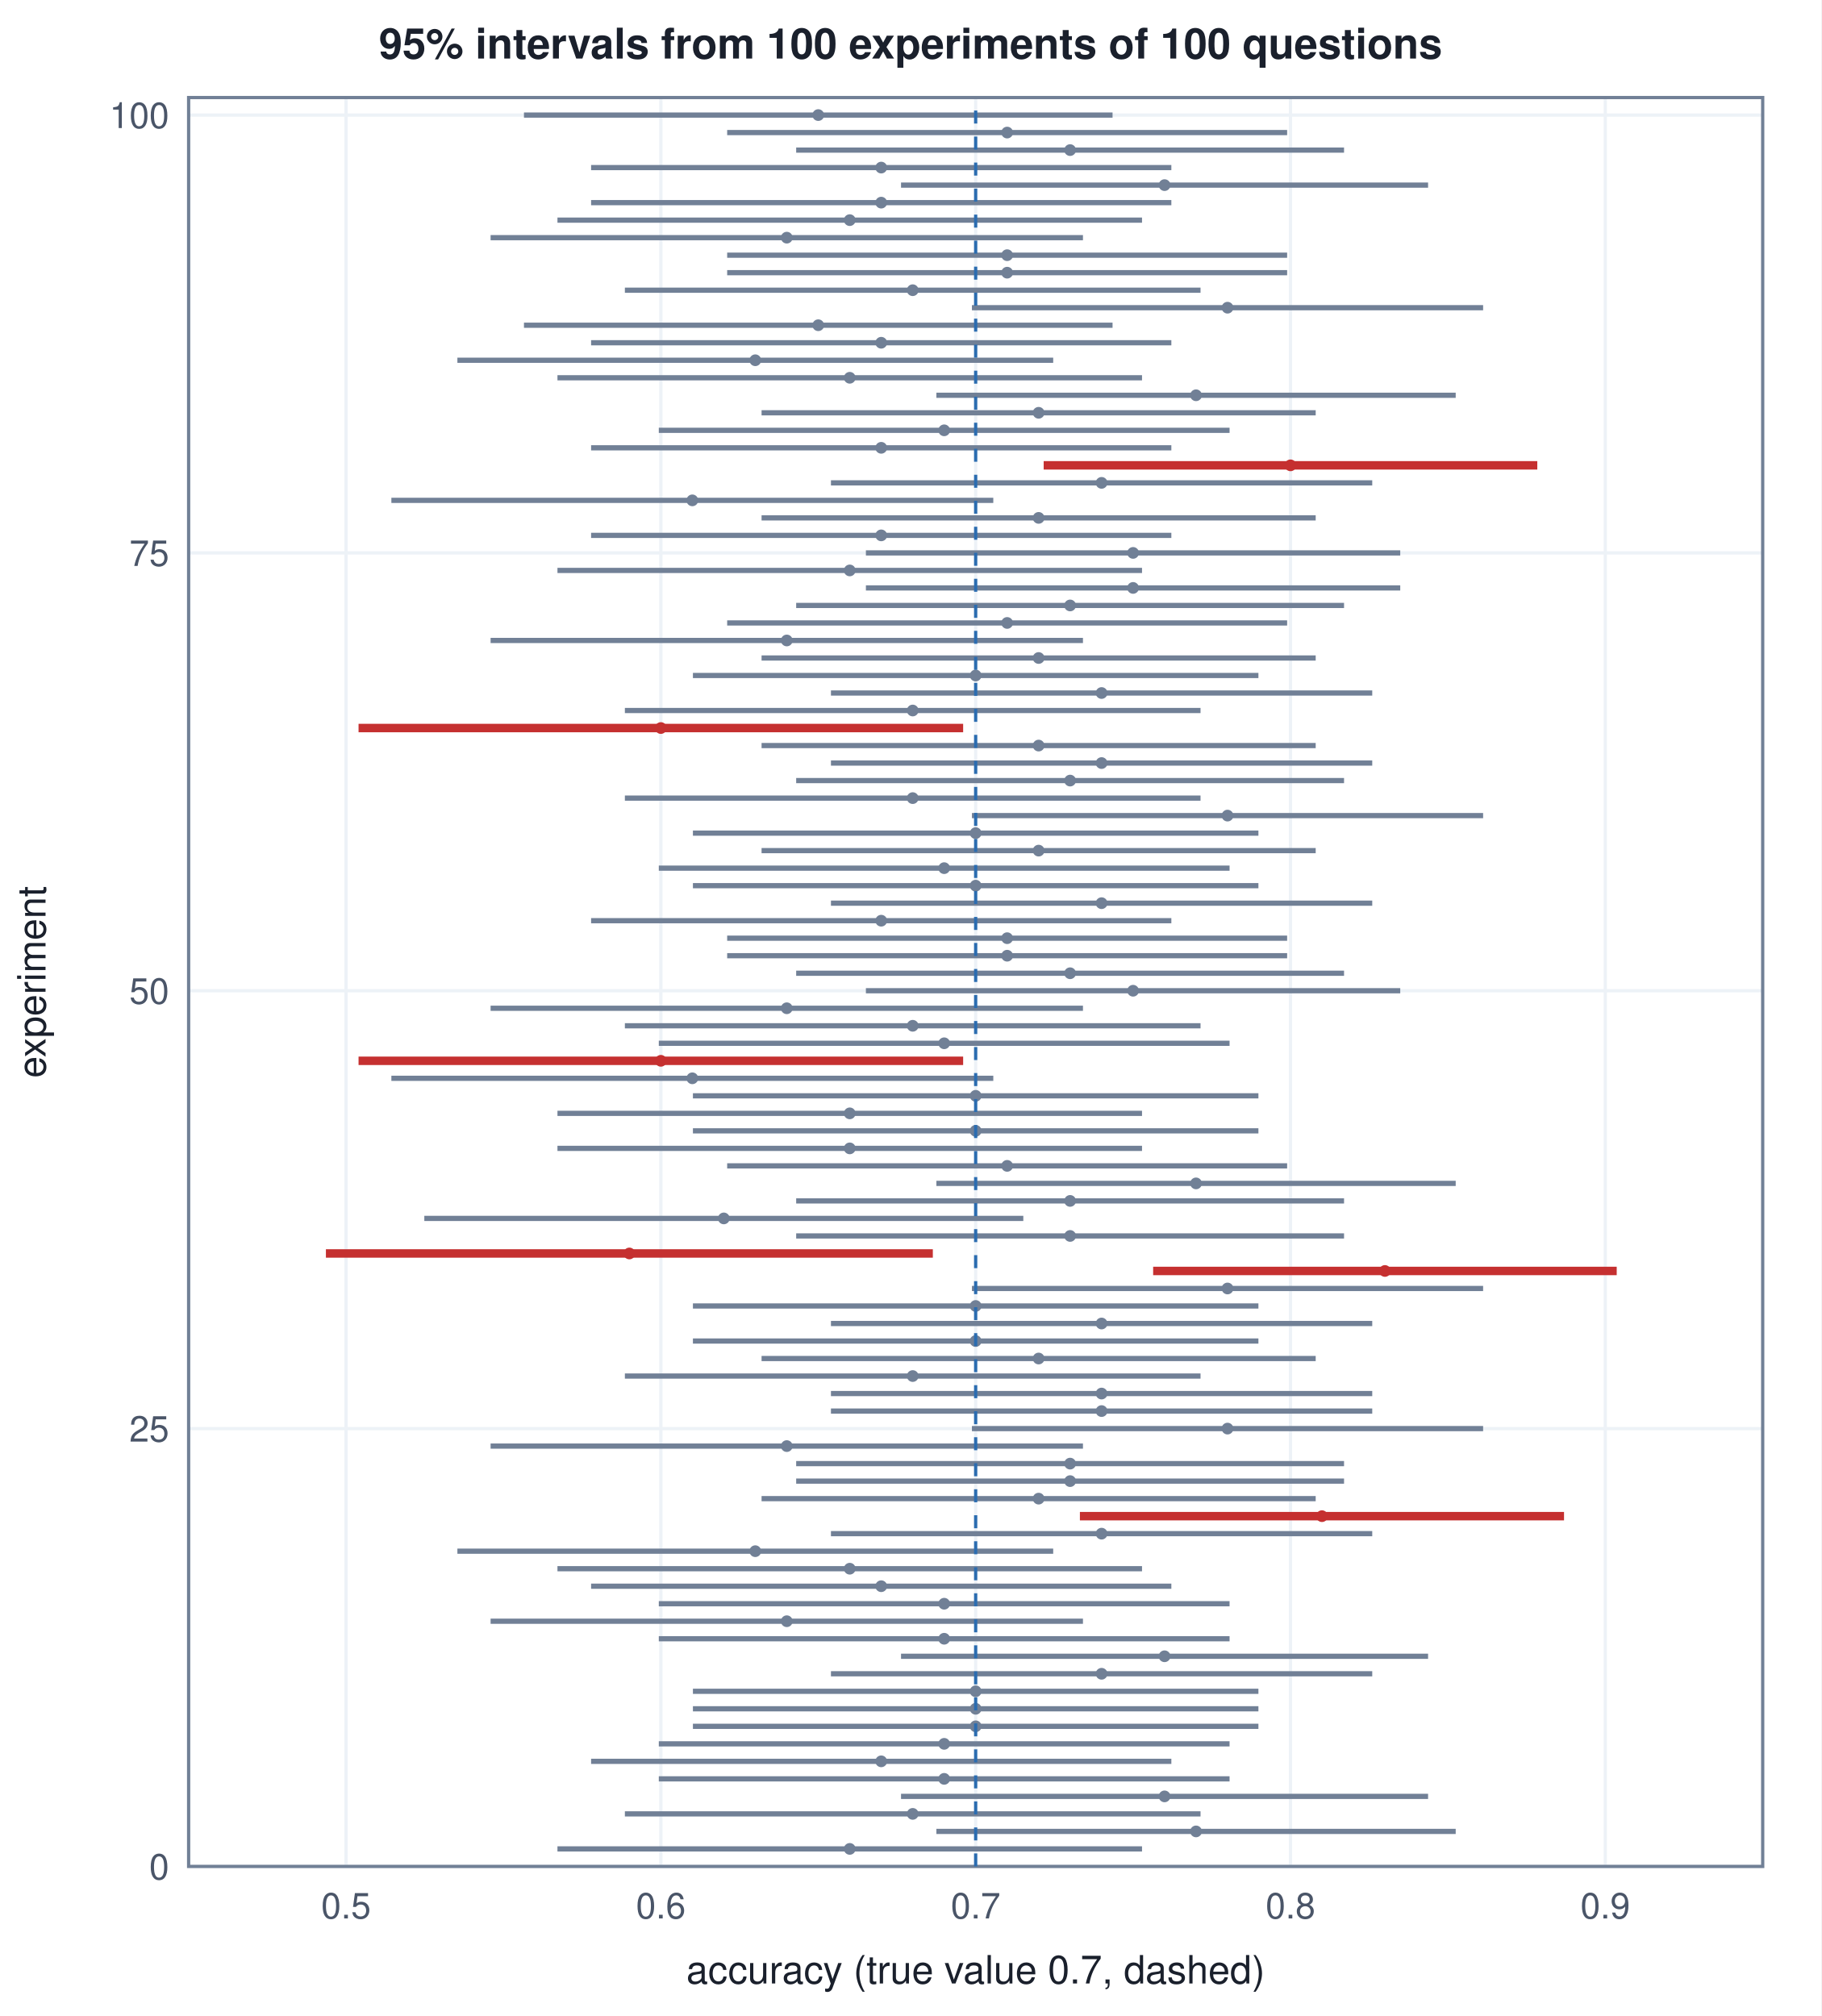
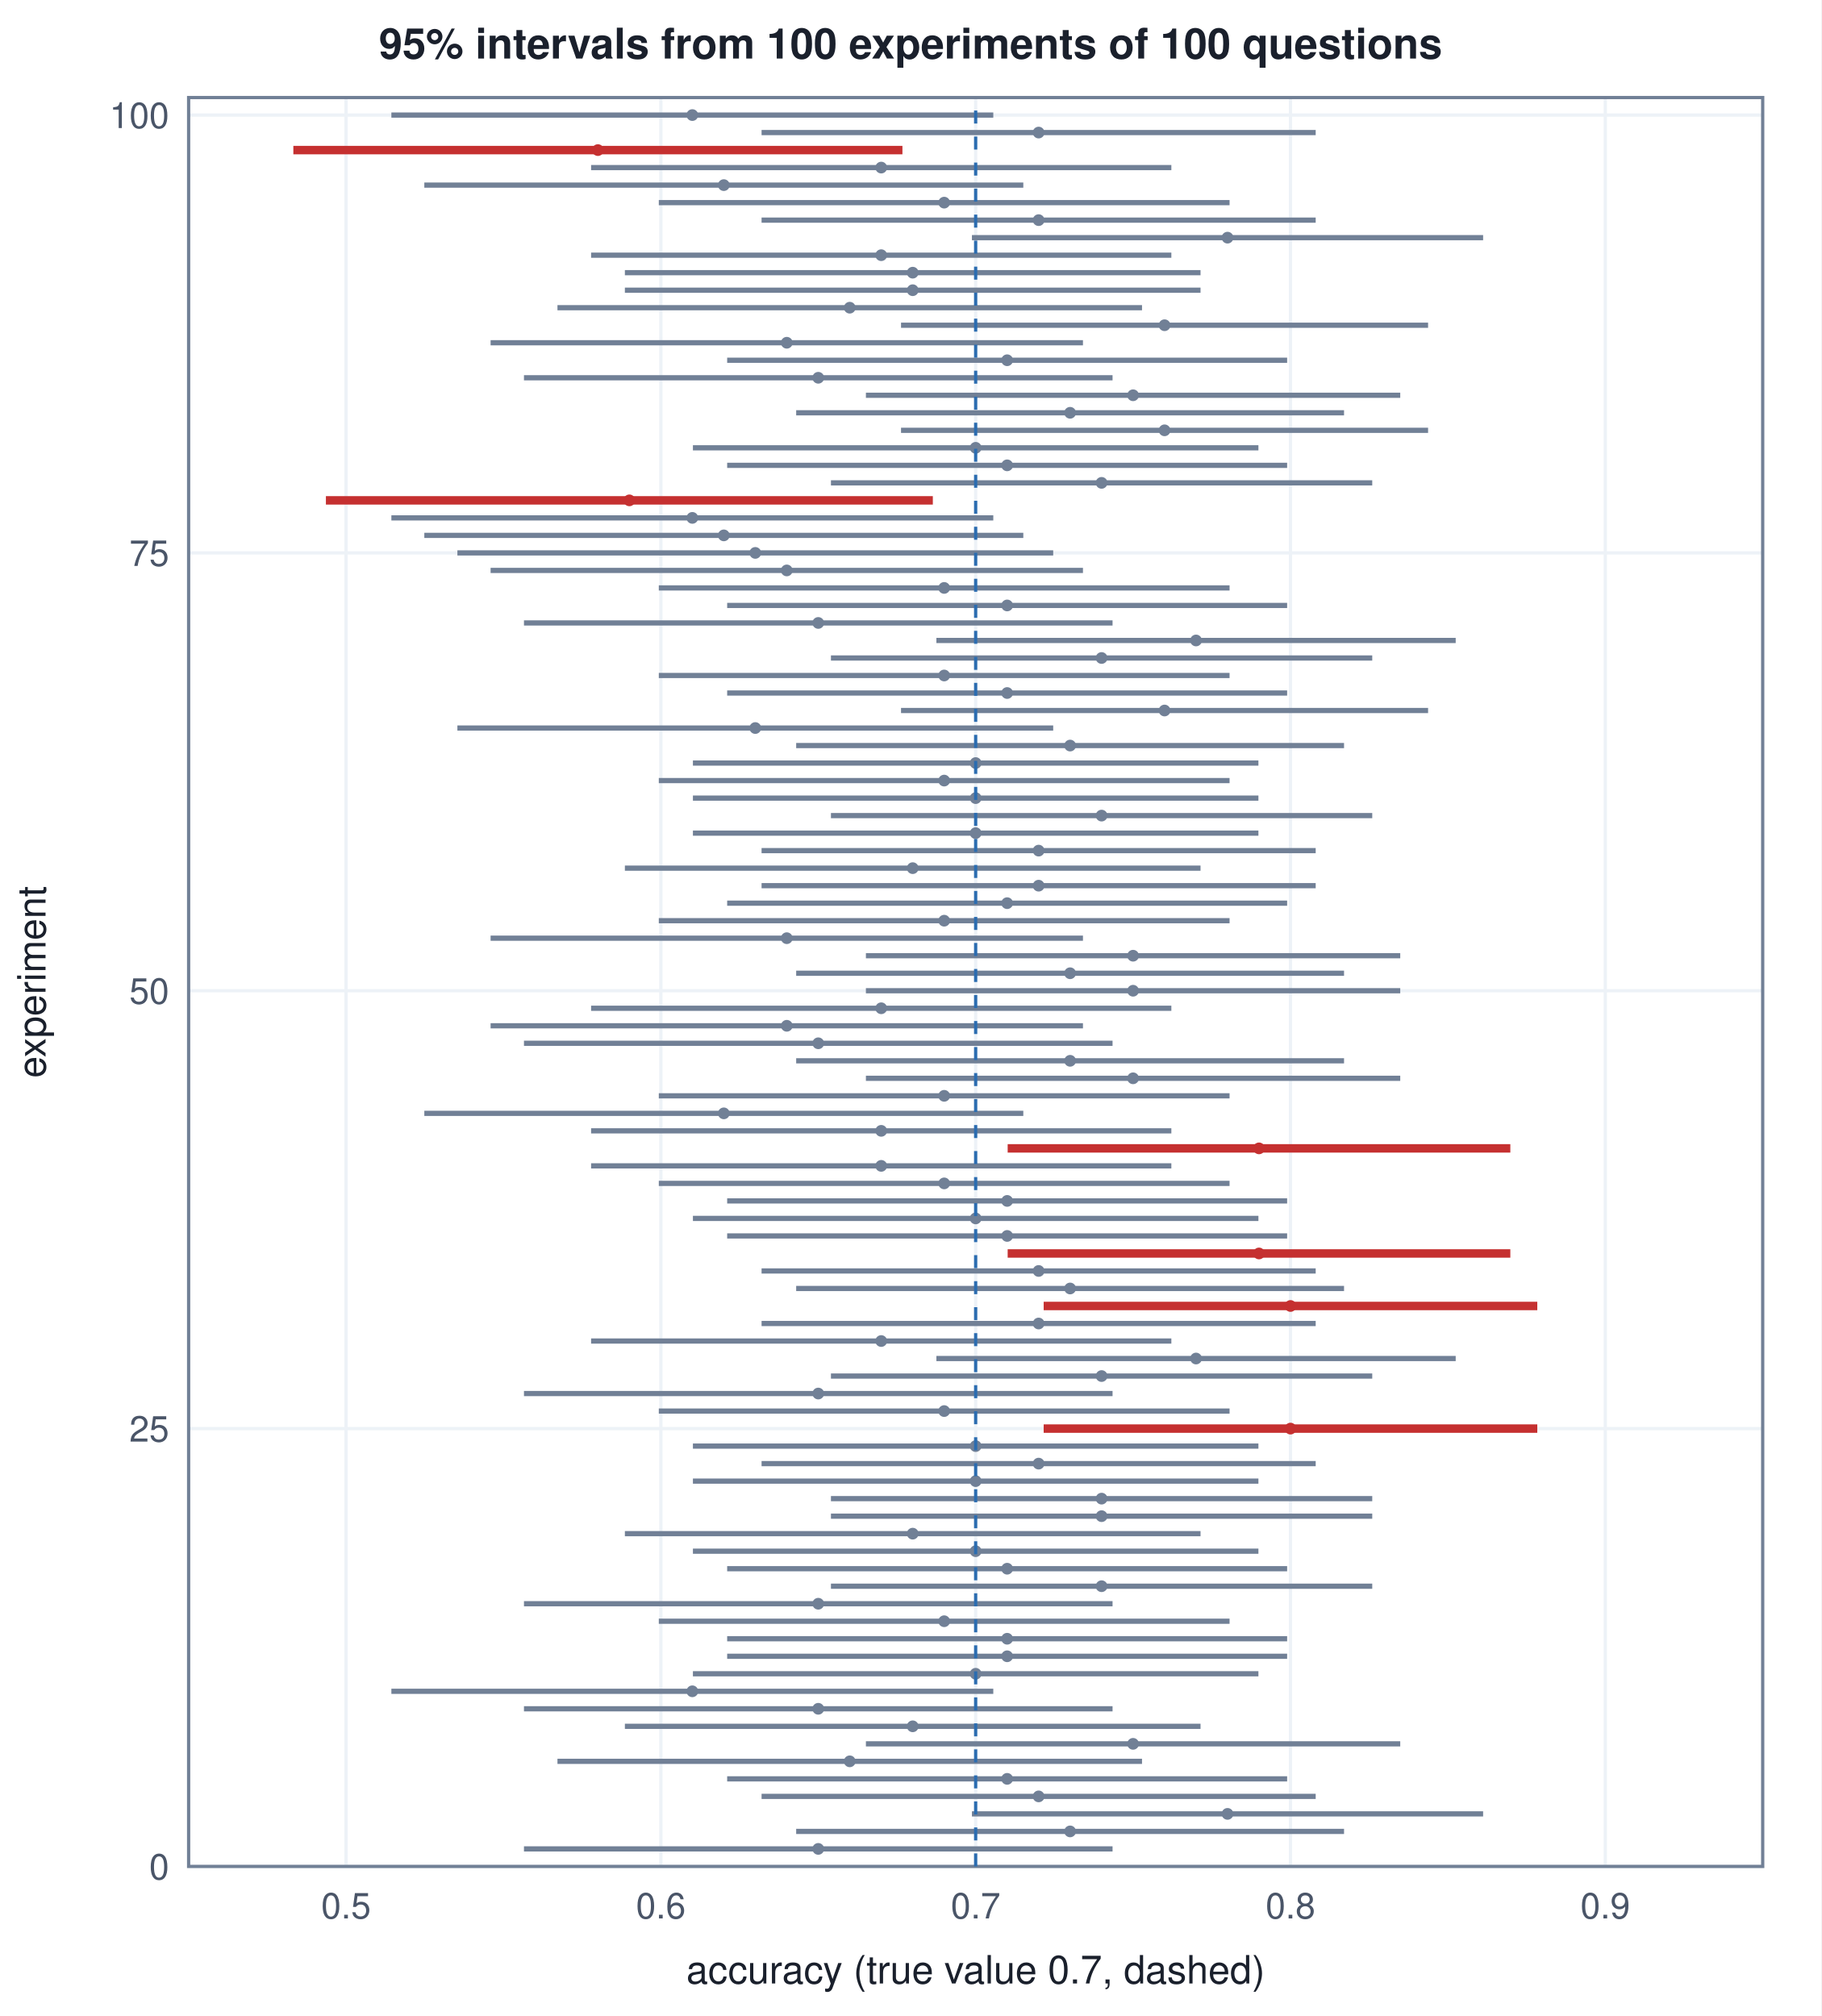
<svg xmlns="http://www.w3.org/2000/svg" viewBox="0 0 560 620" width="560" height="620">
  <defs>
    <marker id="arrow" viewBox="0 0 10 10" refX="9" refY="5" markerWidth="7" markerHeight="7" orient="auto-start-reverse">
      <path d="M0,0 L10,5 L0,10 z" fill="#4a5568" />
    </marker>
  </defs>
  <rect width="560" height="620" fill="#ffffff" />
  <line x1="106.4" y1="574" x2="106.4" y2="30" stroke="#edf2f7" />
  <text x="106.4" y="590" font-family="Helvetica, Arial, sans-serif" font-size="11" fill="#4a5568" text-anchor="middle">0.5</text>
  <line x1="203.2" y1="574" x2="203.2" y2="30" stroke="#edf2f7" />
  <text x="203.2" y="590" font-family="Helvetica, Arial, sans-serif" font-size="11" fill="#4a5568" text-anchor="middle">0.6</text>
  <line x1="300" y1="574" x2="300" y2="30" stroke="#edf2f7" />
  <text x="300" y="590" font-family="Helvetica, Arial, sans-serif" font-size="11" fill="#4a5568" text-anchor="middle">0.7</text>
  <line x1="396.8" y1="574" x2="396.8" y2="30" stroke="#edf2f7" />
  <text x="396.8" y="590" font-family="Helvetica, Arial, sans-serif" font-size="11" fill="#4a5568" text-anchor="middle">0.8</text>
  <line x1="493.6" y1="574" x2="493.6" y2="30" stroke="#edf2f7" />
  <text x="493.6" y="590" font-family="Helvetica, Arial, sans-serif" font-size="11" fill="#4a5568" text-anchor="middle">0.9</text>
  <line x1="58" y1="574" x2="542" y2="574" stroke="#edf2f7" />
  <text x="52" y="578" font-family="Helvetica, Arial, sans-serif" font-size="11" fill="#4a5568" text-anchor="end">0</text>
  <line x1="58" y1="439.35" x2="542" y2="439.35" stroke="#edf2f7" />
  <text x="52" y="443.35" font-family="Helvetica, Arial, sans-serif" font-size="11" fill="#4a5568" text-anchor="end">25</text>
  <line x1="58" y1="304.69" x2="542" y2="304.69" stroke="#edf2f7" />
  <text x="52" y="308.69" font-family="Helvetica, Arial, sans-serif" font-size="11" fill="#4a5568" text-anchor="end">50</text>
  <line x1="58" y1="170.04" x2="542" y2="170.04" stroke="#edf2f7" />
  <text x="52" y="174.04" font-family="Helvetica, Arial, sans-serif" font-size="11" fill="#4a5568" text-anchor="end">75</text>
  <line x1="58" y1="35.39" x2="542" y2="35.39" stroke="#edf2f7" />
  <text x="52" y="39.39" font-family="Helvetica, Arial, sans-serif" font-size="11" fill="#4a5568" text-anchor="end">100</text>
  <rect x="58" y="30" width="484" height="544" fill="none" stroke="#718096" />
  <clipPath id="plot">
    <rect x="58" y="30" width="484" height="544" />
  </clipPath>
  <g clip-path="url(#plot)">
-     <line x1="161.11" y1="35.39" x2="342.09" y2="35.39" stroke="#718096" stroke-width="1.6" />
-     <circle cx="251.6" cy="35.39" r="1.8" fill="#718096" />
-     <line x1="223.59" y1="40.77" x2="395.77" y2="40.77" stroke="#718096" stroke-width="1.6" />
-     <circle cx="309.68" cy="40.77" r="1.8" fill="#718096" />
-     <line x1="244.81" y1="46.16" x2="413.27" y2="46.16" stroke="#718096" stroke-width="1.6" />
-     <circle cx="329.04" cy="46.16" r="1.8" fill="#718096" />
+     <line x1="120.34" y1="35.39" x2="305.42" y2="35.39" stroke="#718096" stroke-width="1.6" />
+     <circle cx="212.88" cy="35.39" r="1.8" fill="#718096" />
+     <line x1="234.17" y1="40.77" x2="404.55" y2="40.77" stroke="#718096" stroke-width="1.6" />
+     <circle cx="319.36" cy="40.77" r="1.8" fill="#718096" />
+     <line x1="90.2" y1="46.16" x2="277.48" y2="46.16" stroke="#c53030" stroke-width="2.6" />
+     <circle cx="183.84" cy="46.16" r="1.8" fill="#c53030" />
    <line x1="181.75" y1="51.54" x2="360.17" y2="51.54" stroke="#718096" stroke-width="1.6" />
    <circle cx="270.96" cy="51.54" r="1.8" fill="#718096" />
-     <line x1="277.05" y1="56.93" x2="439.11" y2="56.93" stroke="#718096" stroke-width="1.6" />
-     <circle cx="358.08" cy="56.93" r="1.8" fill="#718096" />
-     <line x1="181.75" y1="62.32" x2="360.17" y2="62.32" stroke="#718096" stroke-width="1.6" />
-     <circle cx="270.96" cy="62.32" r="1.8" fill="#718096" />
-     <line x1="171.41" y1="67.7" x2="351.15" y2="67.7" stroke="#718096" stroke-width="1.6" />
-     <circle cx="261.28" cy="67.7" r="1.8" fill="#718096" />
-     <line x1="150.85" y1="73.09" x2="332.99" y2="73.09" stroke="#718096" stroke-width="1.6" />
-     <circle cx="241.92" cy="73.09" r="1.8" fill="#718096" />
-     <line x1="223.59" y1="78.48" x2="395.77" y2="78.48" stroke="#718096" stroke-width="1.6" />
-     <circle cx="309.68" cy="78.48" r="1.8" fill="#718096" />
-     <line x1="223.59" y1="83.86" x2="395.77" y2="83.86" stroke="#718096" stroke-width="1.6" />
-     <circle cx="309.68" cy="83.86" r="1.8" fill="#718096" />
+     <line x1="130.47" y1="56.93" x2="314.65" y2="56.93" stroke="#718096" stroke-width="1.6" />
+     <circle cx="222.56" cy="56.93" r="1.8" fill="#718096" />
+     <line x1="202.57" y1="62.32" x2="378.07" y2="62.32" stroke="#718096" stroke-width="1.6" />
+     <circle cx="290.32" cy="62.32" r="1.8" fill="#718096" />
+     <line x1="234.17" y1="67.7" x2="404.55" y2="67.7" stroke="#718096" stroke-width="1.6" />
+     <circle cx="319.36" cy="67.7" r="1.8" fill="#718096" />
+     <line x1="298.85" y1="73.09" x2="456.03" y2="73.09" stroke="#718096" stroke-width="1.6" />
+     <circle cx="377.44" cy="73.09" r="1.8" fill="#718096" />
+     <line x1="181.75" y1="78.48" x2="360.17" y2="78.48" stroke="#718096" stroke-width="1.6" />
+     <circle cx="270.96" cy="78.48" r="1.8" fill="#718096" />
+     <line x1="192.14" y1="83.86" x2="369.14" y2="83.86" stroke="#718096" stroke-width="1.6" />
+     <circle cx="280.64" cy="83.86" r="1.8" fill="#718096" />
    <line x1="192.14" y1="89.25" x2="369.14" y2="89.25" stroke="#718096" stroke-width="1.6" />
    <circle cx="280.64" cy="89.25" r="1.8" fill="#718096" />
-     <line x1="298.85" y1="94.63" x2="456.03" y2="94.63" stroke="#718096" stroke-width="1.6" />
-     <circle cx="377.44" cy="94.63" r="1.8" fill="#718096" />
-     <line x1="161.11" y1="100.02" x2="342.09" y2="100.02" stroke="#718096" stroke-width="1.6" />
-     <circle cx="251.6" cy="100.02" r="1.8" fill="#718096" />
-     <line x1="181.75" y1="105.41" x2="360.17" y2="105.41" stroke="#718096" stroke-width="1.6" />
-     <circle cx="270.96" cy="105.41" r="1.8" fill="#718096" />
-     <line x1="140.64" y1="110.79" x2="323.84" y2="110.79" stroke="#718096" stroke-width="1.6" />
-     <circle cx="232.24" cy="110.79" r="1.8" fill="#718096" />
-     <line x1="171.41" y1="116.18" x2="351.15" y2="116.18" stroke="#718096" stroke-width="1.6" />
-     <circle cx="261.28" cy="116.18" r="1.8" fill="#718096" />
-     <line x1="287.92" y1="121.56" x2="447.6" y2="121.56" stroke="#718096" stroke-width="1.6" />
-     <circle cx="367.76" cy="121.56" r="1.8" fill="#718096" />
-     <line x1="234.17" y1="126.95" x2="404.55" y2="126.95" stroke="#718096" stroke-width="1.6" />
-     <circle cx="319.36" cy="126.95" r="1.8" fill="#718096" />
-     <line x1="202.57" y1="132.34" x2="378.07" y2="132.34" stroke="#718096" stroke-width="1.6" />
-     <circle cx="290.32" cy="132.34" r="1.8" fill="#718096" />
-     <line x1="181.75" y1="137.72" x2="360.17" y2="137.72" stroke="#718096" stroke-width="1.6" />
-     <circle cx="270.96" cy="137.72" r="1.8" fill="#718096" />
-     <line x1="320.91" y1="143.11" x2="472.69" y2="143.11" stroke="#c53030" stroke-width="2.6" />
-     <circle cx="396.8" cy="143.11" r="1.8" fill="#c53030" />
+     <line x1="171.41" y1="94.63" x2="351.15" y2="94.63" stroke="#718096" stroke-width="1.6" />
+     <circle cx="261.28" cy="94.63" r="1.8" fill="#718096" />
+     <line x1="277.05" y1="100.02" x2="439.11" y2="100.02" stroke="#718096" stroke-width="1.6" />
+     <circle cx="358.08" cy="100.02" r="1.8" fill="#718096" />
+     <line x1="150.85" y1="105.41" x2="332.99" y2="105.41" stroke="#718096" stroke-width="1.6" />
+     <circle cx="241.92" cy="105.41" r="1.8" fill="#718096" />
+     <line x1="223.59" y1="110.79" x2="395.77" y2="110.79" stroke="#718096" stroke-width="1.6" />
+     <circle cx="309.68" cy="110.79" r="1.8" fill="#718096" />
+     <line x1="161.11" y1="116.18" x2="342.09" y2="116.18" stroke="#718096" stroke-width="1.6" />
+     <circle cx="251.6" cy="116.18" r="1.8" fill="#718096" />
+     <line x1="266.25" y1="121.56" x2="430.55" y2="121.56" stroke="#718096" stroke-width="1.6" />
+     <circle cx="348.4" cy="121.56" r="1.8" fill="#718096" />
+     <line x1="244.81" y1="126.95" x2="413.27" y2="126.95" stroke="#718096" stroke-width="1.6" />
+     <circle cx="329.04" cy="126.95" r="1.8" fill="#718096" />
+     <line x1="277.05" y1="132.34" x2="439.11" y2="132.34" stroke="#718096" stroke-width="1.6" />
+     <circle cx="358.08" cy="132.34" r="1.8" fill="#718096" />
+     <line x1="213.06" y1="137.72" x2="386.94" y2="137.72" stroke="#718096" stroke-width="1.6" />
+     <circle cx="300" cy="137.72" r="1.8" fill="#718096" />
+     <line x1="223.59" y1="143.11" x2="395.77" y2="143.11" stroke="#718096" stroke-width="1.6" />
+     <circle cx="309.68" cy="143.11" r="1.8" fill="#718096" />
    <line x1="255.5" y1="148.5" x2="421.94" y2="148.5" stroke="#718096" stroke-width="1.6" />
    <circle cx="338.72" cy="148.5" r="1.8" fill="#718096" />
-     <line x1="120.34" y1="153.88" x2="305.42" y2="153.88" stroke="#718096" stroke-width="1.6" />
-     <circle cx="212.88" cy="153.88" r="1.8" fill="#718096" />
-     <line x1="234.17" y1="159.27" x2="404.55" y2="159.27" stroke="#718096" stroke-width="1.6" />
-     <circle cx="319.36" cy="159.27" r="1.8" fill="#718096" />
-     <line x1="181.75" y1="164.65" x2="360.17" y2="164.65" stroke="#718096" stroke-width="1.6" />
-     <circle cx="270.96" cy="164.65" r="1.8" fill="#718096" />
-     <line x1="266.25" y1="170.04" x2="430.55" y2="170.04" stroke="#718096" stroke-width="1.6" />
-     <circle cx="348.4" cy="170.04" r="1.8" fill="#718096" />
-     <line x1="171.41" y1="175.43" x2="351.15" y2="175.43" stroke="#718096" stroke-width="1.6" />
-     <circle cx="261.28" cy="175.43" r="1.8" fill="#718096" />
-     <line x1="266.25" y1="180.81" x2="430.55" y2="180.81" stroke="#718096" stroke-width="1.6" />
-     <circle cx="348.4" cy="180.81" r="1.8" fill="#718096" />
-     <line x1="244.81" y1="186.2" x2="413.27" y2="186.2" stroke="#718096" stroke-width="1.6" />
-     <circle cx="329.04" cy="186.2" r="1.8" fill="#718096" />
-     <line x1="223.59" y1="191.58" x2="395.77" y2="191.58" stroke="#718096" stroke-width="1.6" />
-     <circle cx="309.68" cy="191.58" r="1.8" fill="#718096" />
-     <line x1="150.85" y1="196.97" x2="332.99" y2="196.97" stroke="#718096" stroke-width="1.6" />
-     <circle cx="241.92" cy="196.97" r="1.8" fill="#718096" />
-     <line x1="234.17" y1="202.36" x2="404.55" y2="202.36" stroke="#718096" stroke-width="1.6" />
-     <circle cx="319.36" cy="202.36" r="1.8" fill="#718096" />
-     <line x1="213.06" y1="207.74" x2="386.94" y2="207.74" stroke="#718096" stroke-width="1.6" />
-     <circle cx="300" cy="207.74" r="1.8" fill="#718096" />
-     <line x1="255.5" y1="213.13" x2="421.94" y2="213.13" stroke="#718096" stroke-width="1.6" />
-     <circle cx="338.72" cy="213.13" r="1.8" fill="#718096" />
-     <line x1="192.14" y1="218.51" x2="369.14" y2="218.51" stroke="#718096" stroke-width="1.6" />
-     <circle cx="280.64" cy="218.51" r="1.8" fill="#718096" />
-     <line x1="110.25" y1="223.9" x2="296.15" y2="223.9" stroke="#c53030" stroke-width="2.6" />
-     <circle cx="203.2" cy="223.9" r="1.8" fill="#c53030" />
-     <line x1="234.17" y1="229.29" x2="404.55" y2="229.29" stroke="#718096" stroke-width="1.6" />
-     <circle cx="319.36" cy="229.29" r="1.8" fill="#718096" />
-     <line x1="255.5" y1="234.67" x2="421.94" y2="234.67" stroke="#718096" stroke-width="1.6" />
-     <circle cx="338.72" cy="234.67" r="1.8" fill="#718096" />
-     <line x1="244.81" y1="240.06" x2="413.27" y2="240.06" stroke="#718096" stroke-width="1.6" />
-     <circle cx="329.04" cy="240.06" r="1.8" fill="#718096" />
-     <line x1="192.14" y1="245.45" x2="369.14" y2="245.45" stroke="#718096" stroke-width="1.6" />
-     <circle cx="280.64" cy="245.45" r="1.8" fill="#718096" />
-     <line x1="298.85" y1="250.83" x2="456.03" y2="250.83" stroke="#718096" stroke-width="1.6" />
-     <circle cx="377.44" cy="250.83" r="1.8" fill="#718096" />
+     <line x1="100.21" y1="153.88" x2="286.83" y2="153.88" stroke="#c53030" stroke-width="2.6" />
+     <circle cx="193.52" cy="153.88" r="1.8" fill="#c53030" />
+     <line x1="120.34" y1="159.27" x2="305.42" y2="159.27" stroke="#718096" stroke-width="1.6" />
+     <circle cx="212.88" cy="159.27" r="1.8" fill="#718096" />
+     <line x1="130.47" y1="164.65" x2="314.65" y2="164.65" stroke="#718096" stroke-width="1.6" />
+     <circle cx="222.56" cy="164.65" r="1.8" fill="#718096" />
+     <line x1="140.64" y1="170.04" x2="323.84" y2="170.04" stroke="#718096" stroke-width="1.6" />
+     <circle cx="232.24" cy="170.04" r="1.8" fill="#718096" />
+     <line x1="150.85" y1="175.43" x2="332.99" y2="175.43" stroke="#718096" stroke-width="1.6" />
+     <circle cx="241.92" cy="175.43" r="1.8" fill="#718096" />
+     <line x1="202.57" y1="180.81" x2="378.07" y2="180.81" stroke="#718096" stroke-width="1.6" />
+     <circle cx="290.32" cy="180.81" r="1.8" fill="#718096" />
+     <line x1="223.59" y1="186.2" x2="395.77" y2="186.2" stroke="#718096" stroke-width="1.6" />
+     <circle cx="309.68" cy="186.2" r="1.8" fill="#718096" />
+     <line x1="161.11" y1="191.58" x2="342.09" y2="191.58" stroke="#718096" stroke-width="1.6" />
+     <circle cx="251.6" cy="191.58" r="1.8" fill="#718096" />
+     <line x1="287.92" y1="196.97" x2="447.6" y2="196.97" stroke="#718096" stroke-width="1.6" />
+     <circle cx="367.76" cy="196.97" r="1.8" fill="#718096" />
+     <line x1="255.5" y1="202.36" x2="421.94" y2="202.36" stroke="#718096" stroke-width="1.6" />
+     <circle cx="338.72" cy="202.36" r="1.8" fill="#718096" />
+     <line x1="202.57" y1="207.74" x2="378.07" y2="207.74" stroke="#718096" stroke-width="1.6" />
+     <circle cx="290.32" cy="207.74" r="1.8" fill="#718096" />
+     <line x1="223.59" y1="213.13" x2="395.77" y2="213.13" stroke="#718096" stroke-width="1.6" />
+     <circle cx="309.68" cy="213.13" r="1.8" fill="#718096" />
+     <line x1="277.05" y1="218.51" x2="439.11" y2="218.51" stroke="#718096" stroke-width="1.6" />
+     <circle cx="358.08" cy="218.51" r="1.8" fill="#718096" />
+     <line x1="140.64" y1="223.9" x2="323.84" y2="223.9" stroke="#718096" stroke-width="1.6" />
+     <circle cx="232.24" cy="223.9" r="1.8" fill="#718096" />
+     <line x1="244.81" y1="229.29" x2="413.27" y2="229.29" stroke="#718096" stroke-width="1.6" />
+     <circle cx="329.04" cy="229.29" r="1.8" fill="#718096" />
+     <line x1="213.06" y1="234.67" x2="386.94" y2="234.67" stroke="#718096" stroke-width="1.6" />
+     <circle cx="300" cy="234.67" r="1.8" fill="#718096" />
+     <line x1="202.57" y1="240.06" x2="378.07" y2="240.06" stroke="#718096" stroke-width="1.6" />
+     <circle cx="290.32" cy="240.06" r="1.8" fill="#718096" />
+     <line x1="213.06" y1="245.45" x2="386.94" y2="245.45" stroke="#718096" stroke-width="1.6" />
+     <circle cx="300" cy="245.45" r="1.8" fill="#718096" />
+     <line x1="255.5" y1="250.83" x2="421.94" y2="250.83" stroke="#718096" stroke-width="1.6" />
+     <circle cx="338.72" cy="250.83" r="1.8" fill="#718096" />
    <line x1="213.06" y1="256.22" x2="386.94" y2="256.22" stroke="#718096" stroke-width="1.6" />
    <circle cx="300" cy="256.22" r="1.8" fill="#718096" />
    <line x1="234.17" y1="261.6" x2="404.55" y2="261.6" stroke="#718096" stroke-width="1.6" />
    <circle cx="319.36" cy="261.6" r="1.8" fill="#718096" />
-     <line x1="202.57" y1="266.99" x2="378.07" y2="266.99" stroke="#718096" stroke-width="1.6" />
-     <circle cx="290.32" cy="266.99" r="1.8" fill="#718096" />
-     <line x1="213.06" y1="272.38" x2="386.94" y2="272.38" stroke="#718096" stroke-width="1.6" />
-     <circle cx="300" cy="272.38" r="1.8" fill="#718096" />
-     <line x1="255.5" y1="277.76" x2="421.94" y2="277.76" stroke="#718096" stroke-width="1.6" />
-     <circle cx="338.72" cy="277.76" r="1.8" fill="#718096" />
-     <line x1="181.75" y1="283.15" x2="360.17" y2="283.15" stroke="#718096" stroke-width="1.6" />
-     <circle cx="270.96" cy="283.15" r="1.8" fill="#718096" />
-     <line x1="223.59" y1="288.53" x2="395.77" y2="288.53" stroke="#718096" stroke-width="1.6" />
-     <circle cx="309.68" cy="288.53" r="1.8" fill="#718096" />
-     <line x1="223.59" y1="293.92" x2="395.77" y2="293.92" stroke="#718096" stroke-width="1.6" />
-     <circle cx="309.68" cy="293.92" r="1.8" fill="#718096" />
+     <line x1="192.14" y1="266.99" x2="369.14" y2="266.99" stroke="#718096" stroke-width="1.6" />
+     <circle cx="280.64" cy="266.99" r="1.8" fill="#718096" />
+     <line x1="234.17" y1="272.38" x2="404.55" y2="272.38" stroke="#718096" stroke-width="1.6" />
+     <circle cx="319.36" cy="272.38" r="1.8" fill="#718096" />
+     <line x1="223.59" y1="277.76" x2="395.77" y2="277.76" stroke="#718096" stroke-width="1.6" />
+     <circle cx="309.68" cy="277.76" r="1.8" fill="#718096" />
+     <line x1="202.57" y1="283.15" x2="378.07" y2="283.15" stroke="#718096" stroke-width="1.6" />
+     <circle cx="290.32" cy="283.15" r="1.8" fill="#718096" />
+     <line x1="150.85" y1="288.53" x2="332.99" y2="288.53" stroke="#718096" stroke-width="1.6" />
+     <circle cx="241.92" cy="288.53" r="1.8" fill="#718096" />
+     <line x1="266.25" y1="293.92" x2="430.55" y2="293.92" stroke="#718096" stroke-width="1.6" />
+     <circle cx="348.4" cy="293.92" r="1.8" fill="#718096" />
    <line x1="244.81" y1="299.31" x2="413.27" y2="299.31" stroke="#718096" stroke-width="1.6" />
    <circle cx="329.04" cy="299.31" r="1.8" fill="#718096" />
    <line x1="266.25" y1="304.69" x2="430.55" y2="304.69" stroke="#718096" stroke-width="1.6" />
    <circle cx="348.4" cy="304.69" r="1.8" fill="#718096" />
-     <line x1="150.85" y1="310.08" x2="332.99" y2="310.08" stroke="#718096" stroke-width="1.6" />
-     <circle cx="241.92" cy="310.08" r="1.8" fill="#718096" />
-     <line x1="192.14" y1="315.47" x2="369.14" y2="315.47" stroke="#718096" stroke-width="1.6" />
-     <circle cx="280.64" cy="315.47" r="1.8" fill="#718096" />
-     <line x1="202.57" y1="320.85" x2="378.07" y2="320.85" stroke="#718096" stroke-width="1.6" />
-     <circle cx="290.32" cy="320.85" r="1.8" fill="#718096" />
-     <line x1="110.25" y1="326.24" x2="296.15" y2="326.24" stroke="#c53030" stroke-width="2.6" />
-     <circle cx="203.2" cy="326.24" r="1.8" fill="#c53030" />
-     <line x1="120.34" y1="331.62" x2="305.42" y2="331.62" stroke="#718096" stroke-width="1.6" />
-     <circle cx="212.88" cy="331.62" r="1.8" fill="#718096" />
-     <line x1="213.06" y1="337.01" x2="386.94" y2="337.01" stroke="#718096" stroke-width="1.6" />
-     <circle cx="300" cy="337.01" r="1.8" fill="#718096" />
-     <line x1="171.41" y1="342.4" x2="351.15" y2="342.4" stroke="#718096" stroke-width="1.6" />
-     <circle cx="261.28" cy="342.4" r="1.8" fill="#718096" />
-     <line x1="213.06" y1="347.78" x2="386.94" y2="347.78" stroke="#718096" stroke-width="1.6" />
-     <circle cx="300" cy="347.78" r="1.8" fill="#718096" />
-     <line x1="171.41" y1="353.17" x2="351.15" y2="353.17" stroke="#718096" stroke-width="1.6" />
-     <circle cx="261.28" cy="353.17" r="1.8" fill="#718096" />
-     <line x1="223.59" y1="358.55" x2="395.77" y2="358.55" stroke="#718096" stroke-width="1.6" />
-     <circle cx="309.68" cy="358.55" r="1.8" fill="#718096" />
-     <line x1="287.92" y1="363.94" x2="447.6" y2="363.94" stroke="#718096" stroke-width="1.6" />
-     <circle cx="367.76" cy="363.94" r="1.8" fill="#718096" />
-     <line x1="244.81" y1="369.33" x2="413.27" y2="369.33" stroke="#718096" stroke-width="1.6" />
-     <circle cx="329.04" cy="369.33" r="1.8" fill="#718096" />
-     <line x1="130.47" y1="374.71" x2="314.65" y2="374.71" stroke="#718096" stroke-width="1.6" />
-     <circle cx="222.56" cy="374.71" r="1.8" fill="#718096" />
-     <line x1="244.81" y1="380.1" x2="413.27" y2="380.1" stroke="#718096" stroke-width="1.6" />
-     <circle cx="329.04" cy="380.1" r="1.8" fill="#718096" />
-     <line x1="100.21" y1="385.49" x2="286.83" y2="385.49" stroke="#c53030" stroke-width="2.6" />
-     <circle cx="193.52" cy="385.49" r="1.8" fill="#c53030" />
-     <line x1="354.57" y1="390.87" x2="497.11" y2="390.87" stroke="#c53030" stroke-width="2.6" />
-     <circle cx="425.84" cy="390.87" r="1.8" fill="#c53030" />
-     <line x1="298.85" y1="396.26" x2="456.03" y2="396.26" stroke="#718096" stroke-width="1.6" />
-     <circle cx="377.44" cy="396.26" r="1.8" fill="#718096" />
-     <line x1="213.06" y1="401.64" x2="386.94" y2="401.64" stroke="#718096" stroke-width="1.6" />
-     <circle cx="300" cy="401.64" r="1.8" fill="#718096" />
-     <line x1="255.5" y1="407.03" x2="421.94" y2="407.03" stroke="#718096" stroke-width="1.6" />
-     <circle cx="338.72" cy="407.03" r="1.8" fill="#718096" />
-     <line x1="213.06" y1="412.42" x2="386.94" y2="412.42" stroke="#718096" stroke-width="1.6" />
-     <circle cx="300" cy="412.42" r="1.8" fill="#718096" />
-     <line x1="234.17" y1="417.8" x2="404.55" y2="417.8" stroke="#718096" stroke-width="1.6" />
-     <circle cx="319.36" cy="417.8" r="1.8" fill="#718096" />
-     <line x1="192.14" y1="423.19" x2="369.14" y2="423.19" stroke="#718096" stroke-width="1.6" />
-     <circle cx="280.64" cy="423.19" r="1.8" fill="#718096" />
-     <line x1="255.5" y1="428.57" x2="421.94" y2="428.57" stroke="#718096" stroke-width="1.6" />
-     <circle cx="338.72" cy="428.57" r="1.8" fill="#718096" />
-     <line x1="255.5" y1="433.96" x2="421.94" y2="433.96" stroke="#718096" stroke-width="1.6" />
-     <circle cx="338.72" cy="433.96" r="1.8" fill="#718096" />
-     <line x1="298.85" y1="439.35" x2="456.03" y2="439.35" stroke="#718096" stroke-width="1.6" />
-     <circle cx="377.44" cy="439.35" r="1.8" fill="#718096" />
-     <line x1="150.85" y1="444.73" x2="332.99" y2="444.73" stroke="#718096" stroke-width="1.6" />
-     <circle cx="241.92" cy="444.73" r="1.8" fill="#718096" />
-     <line x1="244.81" y1="450.12" x2="413.27" y2="450.12" stroke="#718096" stroke-width="1.6" />
-     <circle cx="329.04" cy="450.12" r="1.8" fill="#718096" />
-     <line x1="244.81" y1="455.5" x2="413.27" y2="455.5" stroke="#718096" stroke-width="1.6" />
-     <circle cx="329.04" cy="455.5" r="1.8" fill="#718096" />
-     <line x1="234.17" y1="460.89" x2="404.55" y2="460.89" stroke="#718096" stroke-width="1.6" />
-     <circle cx="319.36" cy="460.89" r="1.8" fill="#718096" />
-     <line x1="332.05" y1="466.28" x2="480.91" y2="466.28" stroke="#c53030" stroke-width="2.6" />
-     <circle cx="406.48" cy="466.28" r="1.8" fill="#c53030" />
-     <line x1="255.5" y1="471.66" x2="421.94" y2="471.66" stroke="#718096" stroke-width="1.6" />
-     <circle cx="338.72" cy="471.66" r="1.8" fill="#718096" />
-     <line x1="140.64" y1="477.05" x2="323.84" y2="477.05" stroke="#718096" stroke-width="1.6" />
-     <circle cx="232.24" cy="477.05" r="1.8" fill="#718096" />
-     <line x1="171.41" y1="482.44" x2="351.15" y2="482.44" stroke="#718096" stroke-width="1.6" />
-     <circle cx="261.28" cy="482.44" r="1.8" fill="#718096" />
-     <line x1="181.75" y1="487.82" x2="360.17" y2="487.82" stroke="#718096" stroke-width="1.6" />
-     <circle cx="270.96" cy="487.82" r="1.8" fill="#718096" />
-     <line x1="202.57" y1="493.21" x2="378.07" y2="493.21" stroke="#718096" stroke-width="1.6" />
-     <circle cx="290.32" cy="493.21" r="1.8" fill="#718096" />
-     <line x1="150.85" y1="498.59" x2="332.99" y2="498.59" stroke="#718096" stroke-width="1.6" />
-     <circle cx="241.92" cy="498.59" r="1.8" fill="#718096" />
-     <line x1="202.57" y1="503.98" x2="378.07" y2="503.98" stroke="#718096" stroke-width="1.6" />
-     <circle cx="290.32" cy="503.98" r="1.8" fill="#718096" />
-     <line x1="277.05" y1="509.37" x2="439.11" y2="509.37" stroke="#718096" stroke-width="1.6" />
-     <circle cx="358.08" cy="509.37" r="1.8" fill="#718096" />
-     <line x1="255.5" y1="514.75" x2="421.94" y2="514.75" stroke="#718096" stroke-width="1.6" />
-     <circle cx="338.72" cy="514.75" r="1.8" fill="#718096" />
-     <line x1="213.06" y1="520.14" x2="386.94" y2="520.14" stroke="#718096" stroke-width="1.6" />
-     <circle cx="300" cy="520.14" r="1.8" fill="#718096" />
-     <line x1="213.06" y1="525.52" x2="386.94" y2="525.52" stroke="#718096" stroke-width="1.6" />
-     <circle cx="300" cy="525.52" r="1.8" fill="#718096" />
-     <line x1="213.06" y1="530.91" x2="386.94" y2="530.91" stroke="#718096" stroke-width="1.6" />
-     <circle cx="300" cy="530.91" r="1.8" fill="#718096" />
-     <line x1="202.57" y1="536.3" x2="378.07" y2="536.3" stroke="#718096" stroke-width="1.6" />
-     <circle cx="290.32" cy="536.3" r="1.8" fill="#718096" />
-     <line x1="181.75" y1="541.68" x2="360.17" y2="541.68" stroke="#718096" stroke-width="1.6" />
-     <circle cx="270.96" cy="541.68" r="1.8" fill="#718096" />
-     <line x1="202.57" y1="547.07" x2="378.07" y2="547.07" stroke="#718096" stroke-width="1.6" />
-     <circle cx="290.32" cy="547.07" r="1.8" fill="#718096" />
-     <line x1="277.05" y1="552.46" x2="439.11" y2="552.46" stroke="#718096" stroke-width="1.6" />
-     <circle cx="358.08" cy="552.46" r="1.8" fill="#718096" />
-     <line x1="192.14" y1="557.84" x2="369.14" y2="557.84" stroke="#718096" stroke-width="1.6" />
-     <circle cx="280.64" cy="557.84" r="1.8" fill="#718096" />
-     <line x1="287.92" y1="563.23" x2="447.6" y2="563.23" stroke="#718096" stroke-width="1.6" />
-     <circle cx="367.76" cy="563.23" r="1.8" fill="#718096" />
-     <line x1="171.41" y1="568.61" x2="351.15" y2="568.61" stroke="#718096" stroke-width="1.6" />
-     <circle cx="261.28" cy="568.61" r="1.8" fill="#718096" />
+     <line x1="181.75" y1="310.08" x2="360.17" y2="310.08" stroke="#718096" stroke-width="1.6" />
+     <circle cx="270.96" cy="310.08" r="1.8" fill="#718096" />
+     <line x1="150.85" y1="315.47" x2="332.99" y2="315.47" stroke="#718096" stroke-width="1.6" />
+     <circle cx="241.92" cy="315.47" r="1.8" fill="#718096" />
+     <line x1="161.11" y1="320.85" x2="342.09" y2="320.85" stroke="#718096" stroke-width="1.6" />
+     <circle cx="251.6" cy="320.85" r="1.8" fill="#718096" />
+     <line x1="244.81" y1="326.24" x2="413.27" y2="326.24" stroke="#718096" stroke-width="1.6" />
+     <circle cx="329.04" cy="326.24" r="1.8" fill="#718096" />
+     <line x1="266.25" y1="331.62" x2="430.55" y2="331.62" stroke="#718096" stroke-width="1.6" />
+     <circle cx="348.4" cy="331.62" r="1.8" fill="#718096" />
+     <line x1="202.57" y1="337.01" x2="378.07" y2="337.01" stroke="#718096" stroke-width="1.6" />
+     <circle cx="290.32" cy="337.01" r="1.8" fill="#718096" />
+     <line x1="130.47" y1="342.4" x2="314.65" y2="342.4" stroke="#718096" stroke-width="1.6" />
+     <circle cx="222.56" cy="342.4" r="1.8" fill="#718096" />
+     <line x1="181.75" y1="347.78" x2="360.17" y2="347.78" stroke="#718096" stroke-width="1.6" />
+     <circle cx="270.96" cy="347.78" r="1.8" fill="#718096" />
+     <line x1="309.84" y1="353.17" x2="464.4" y2="353.17" stroke="#c53030" stroke-width="2.6" />
+     <circle cx="387.12" cy="353.17" r="1.8" fill="#c53030" />
+     <line x1="181.75" y1="358.55" x2="360.17" y2="358.55" stroke="#718096" stroke-width="1.6" />
+     <circle cx="270.96" cy="358.55" r="1.8" fill="#718096" />
+     <line x1="202.57" y1="363.94" x2="378.07" y2="363.94" stroke="#718096" stroke-width="1.6" />
+     <circle cx="290.32" cy="363.94" r="1.8" fill="#718096" />
+     <line x1="223.59" y1="369.33" x2="395.77" y2="369.33" stroke="#718096" stroke-width="1.6" />
+     <circle cx="309.68" cy="369.33" r="1.8" fill="#718096" />
+     <line x1="213.06" y1="374.71" x2="386.94" y2="374.71" stroke="#718096" stroke-width="1.6" />
+     <circle cx="300" cy="374.71" r="1.8" fill="#718096" />
+     <line x1="223.59" y1="380.1" x2="395.77" y2="380.1" stroke="#718096" stroke-width="1.6" />
+     <circle cx="309.68" cy="380.1" r="1.8" fill="#718096" />
+     <line x1="309.84" y1="385.49" x2="464.4" y2="385.49" stroke="#c53030" stroke-width="2.6" />
+     <circle cx="387.12" cy="385.49" r="1.8" fill="#c53030" />
+     <line x1="234.17" y1="390.87" x2="404.55" y2="390.87" stroke="#718096" stroke-width="1.6" />
+     <circle cx="319.36" cy="390.87" r="1.8" fill="#718096" />
+     <line x1="244.81" y1="396.26" x2="413.27" y2="396.26" stroke="#718096" stroke-width="1.6" />
+     <circle cx="329.04" cy="396.26" r="1.8" fill="#718096" />
+     <line x1="320.91" y1="401.64" x2="472.69" y2="401.64" stroke="#c53030" stroke-width="2.6" />
+     <circle cx="396.8" cy="401.64" r="1.8" fill="#c53030" />
+     <line x1="234.17" y1="407.03" x2="404.55" y2="407.03" stroke="#718096" stroke-width="1.6" />
+     <circle cx="319.36" cy="407.03" r="1.8" fill="#718096" />
+     <line x1="181.75" y1="412.42" x2="360.17" y2="412.42" stroke="#718096" stroke-width="1.6" />
+     <circle cx="270.96" cy="412.42" r="1.8" fill="#718096" />
+     <line x1="287.92" y1="417.8" x2="447.6" y2="417.8" stroke="#718096" stroke-width="1.6" />
+     <circle cx="367.76" cy="417.8" r="1.8" fill="#718096" />
+     <line x1="255.5" y1="423.19" x2="421.94" y2="423.19" stroke="#718096" stroke-width="1.6" />
+     <circle cx="338.72" cy="423.19" r="1.8" fill="#718096" />
+     <line x1="161.11" y1="428.57" x2="342.09" y2="428.57" stroke="#718096" stroke-width="1.6" />
+     <circle cx="251.6" cy="428.57" r="1.8" fill="#718096" />
+     <line x1="202.57" y1="433.96" x2="378.07" y2="433.96" stroke="#718096" stroke-width="1.6" />
+     <circle cx="290.32" cy="433.96" r="1.8" fill="#718096" />
+     <line x1="320.91" y1="439.35" x2="472.69" y2="439.35" stroke="#c53030" stroke-width="2.6" />
+     <circle cx="396.8" cy="439.35" r="1.8" fill="#c53030" />
+     <line x1="213.06" y1="444.73" x2="386.94" y2="444.73" stroke="#718096" stroke-width="1.6" />
+     <circle cx="300" cy="444.73" r="1.8" fill="#718096" />
+     <line x1="234.17" y1="450.12" x2="404.55" y2="450.12" stroke="#718096" stroke-width="1.6" />
+     <circle cx="319.36" cy="450.12" r="1.8" fill="#718096" />
+     <line x1="213.06" y1="455.5" x2="386.94" y2="455.5" stroke="#718096" stroke-width="1.6" />
+     <circle cx="300" cy="455.5" r="1.8" fill="#718096" />
+     <line x1="255.5" y1="460.89" x2="421.94" y2="460.89" stroke="#718096" stroke-width="1.6" />
+     <circle cx="338.72" cy="460.89" r="1.8" fill="#718096" />
+     <line x1="255.5" y1="466.28" x2="421.94" y2="466.28" stroke="#718096" stroke-width="1.6" />
+     <circle cx="338.72" cy="466.28" r="1.8" fill="#718096" />
+     <line x1="192.14" y1="471.66" x2="369.14" y2="471.66" stroke="#718096" stroke-width="1.6" />
+     <circle cx="280.64" cy="471.66" r="1.8" fill="#718096" />
+     <line x1="213.06" y1="477.05" x2="386.94" y2="477.05" stroke="#718096" stroke-width="1.6" />
+     <circle cx="300" cy="477.05" r="1.8" fill="#718096" />
+     <line x1="223.59" y1="482.44" x2="395.77" y2="482.44" stroke="#718096" stroke-width="1.6" />
+     <circle cx="309.68" cy="482.44" r="1.8" fill="#718096" />
+     <line x1="255.5" y1="487.82" x2="421.94" y2="487.82" stroke="#718096" stroke-width="1.6" />
+     <circle cx="338.72" cy="487.82" r="1.8" fill="#718096" />
+     <line x1="161.11" y1="493.21" x2="342.09" y2="493.21" stroke="#718096" stroke-width="1.6" />
+     <circle cx="251.6" cy="493.21" r="1.8" fill="#718096" />
+     <line x1="202.57" y1="498.59" x2="378.07" y2="498.59" stroke="#718096" stroke-width="1.6" />
+     <circle cx="290.32" cy="498.59" r="1.8" fill="#718096" />
+     <line x1="223.59" y1="503.98" x2="395.77" y2="503.98" stroke="#718096" stroke-width="1.6" />
+     <circle cx="309.68" cy="503.98" r="1.8" fill="#718096" />
+     <line x1="223.59" y1="509.37" x2="395.77" y2="509.37" stroke="#718096" stroke-width="1.6" />
+     <circle cx="309.68" cy="509.37" r="1.8" fill="#718096" />
+     <line x1="213.06" y1="514.75" x2="386.94" y2="514.75" stroke="#718096" stroke-width="1.6" />
+     <circle cx="300" cy="514.75" r="1.8" fill="#718096" />
+     <line x1="120.34" y1="520.14" x2="305.42" y2="520.14" stroke="#718096" stroke-width="1.6" />
+     <circle cx="212.88" cy="520.14" r="1.8" fill="#718096" />
+     <line x1="161.11" y1="525.52" x2="342.09" y2="525.52" stroke="#718096" stroke-width="1.6" />
+     <circle cx="251.6" cy="525.52" r="1.8" fill="#718096" />
+     <line x1="192.14" y1="530.91" x2="369.14" y2="530.91" stroke="#718096" stroke-width="1.6" />
+     <circle cx="280.64" cy="530.91" r="1.8" fill="#718096" />
+     <line x1="266.25" y1="536.3" x2="430.55" y2="536.3" stroke="#718096" stroke-width="1.6" />
+     <circle cx="348.4" cy="536.3" r="1.8" fill="#718096" />
+     <line x1="171.41" y1="541.68" x2="351.15" y2="541.68" stroke="#718096" stroke-width="1.6" />
+     <circle cx="261.28" cy="541.68" r="1.8" fill="#718096" />
+     <line x1="223.59" y1="547.07" x2="395.77" y2="547.07" stroke="#718096" stroke-width="1.6" />
+     <circle cx="309.68" cy="547.07" r="1.8" fill="#718096" />
+     <line x1="234.17" y1="552.46" x2="404.55" y2="552.46" stroke="#718096" stroke-width="1.6" />
+     <circle cx="319.36" cy="552.46" r="1.8" fill="#718096" />
+     <line x1="298.85" y1="557.84" x2="456.03" y2="557.84" stroke="#718096" stroke-width="1.6" />
+     <circle cx="377.44" cy="557.84" r="1.8" fill="#718096" />
+     <line x1="244.81" y1="563.23" x2="413.27" y2="563.23" stroke="#718096" stroke-width="1.6" />
+     <circle cx="329.04" cy="563.23" r="1.8" fill="#718096" />
+     <line x1="161.11" y1="568.61" x2="342.09" y2="568.61" stroke="#718096" stroke-width="1.6" />
+     <circle cx="251.6" cy="568.61" r="1.8" fill="#718096" />
    <line x1="300" y1="574" x2="300" y2="30" stroke="#2b6cb0" stroke-dasharray="4 4" />
  </g>
  <text x="300" y="610" font-family="Helvetica, Arial, sans-serif" font-size="12" fill="#1a202c" text-anchor="middle">accuracy (true value 0.7, dashed)</text>
  <text x="14" y="302" font-family="Helvetica, Arial, sans-serif" font-size="12" fill="#1a202c" text-anchor="middle" transform="rotate(-90 14 302)">experiment</text>
  <text x="280" y="18" font-family="Helvetica, Arial, sans-serif" font-size="13" font-weight="bold" fill="#1a202c" text-anchor="middle">95% intervals from 100 experiments of 100 questions</text>
</svg>
